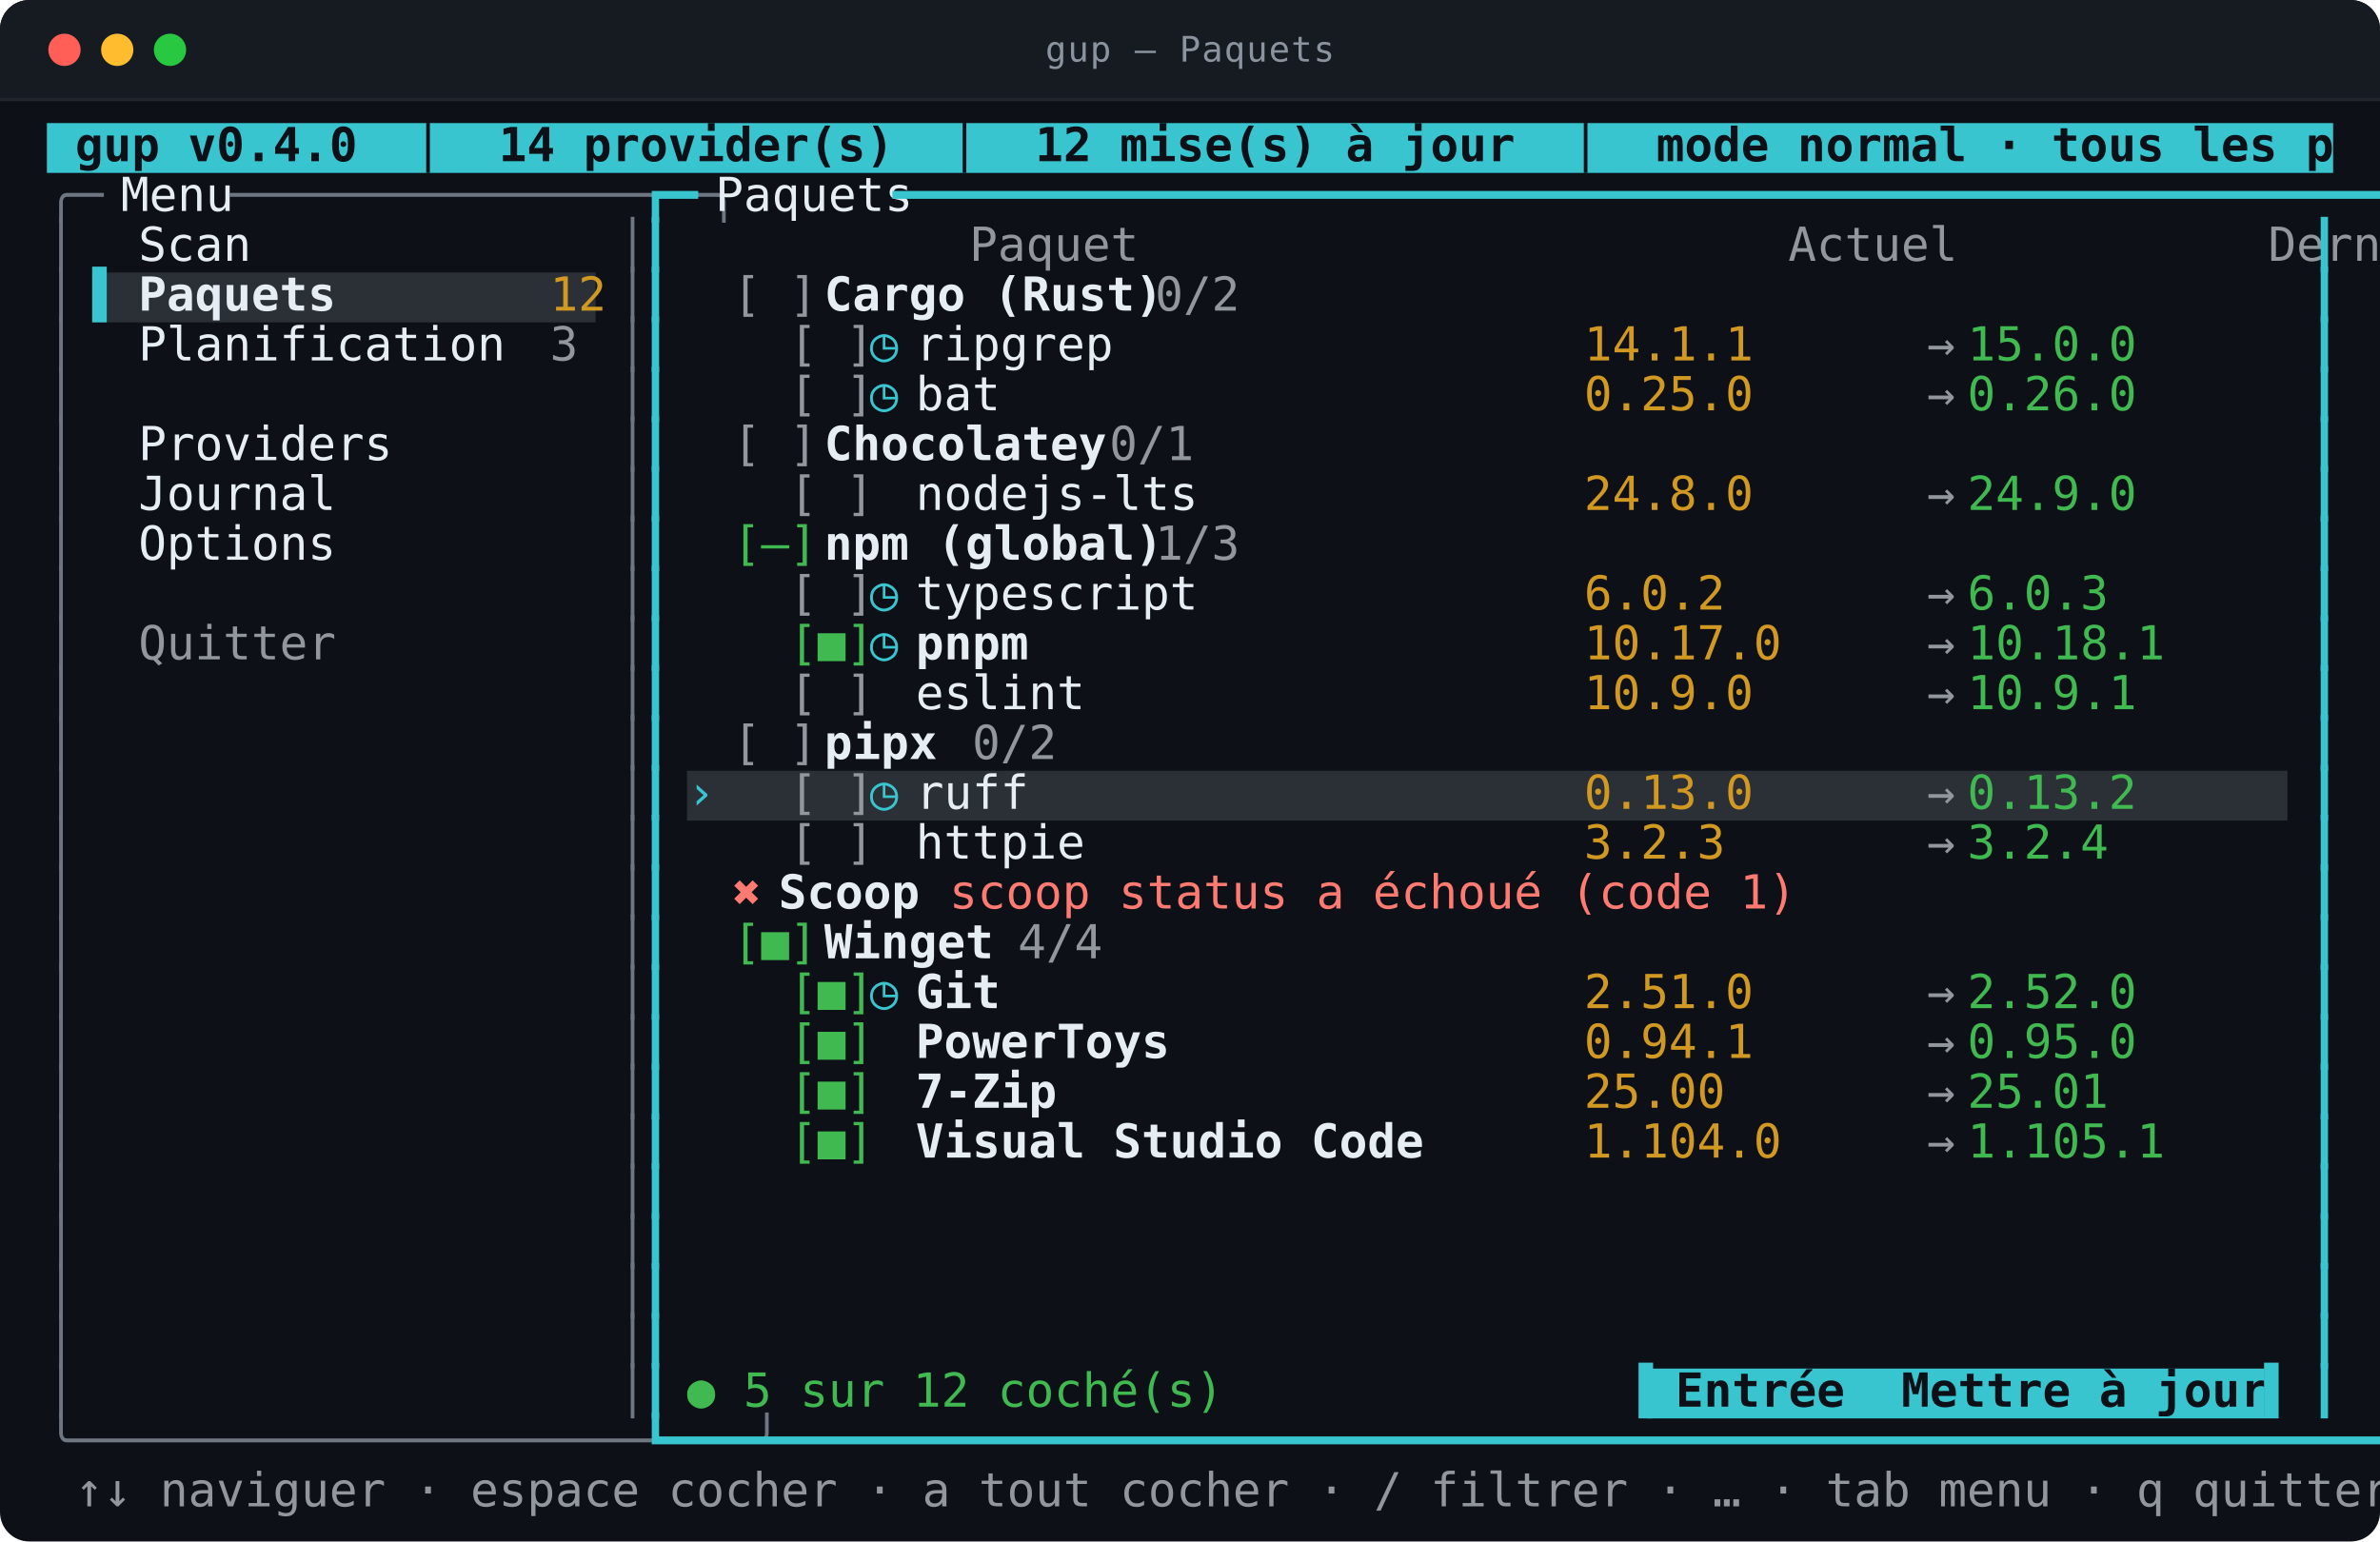
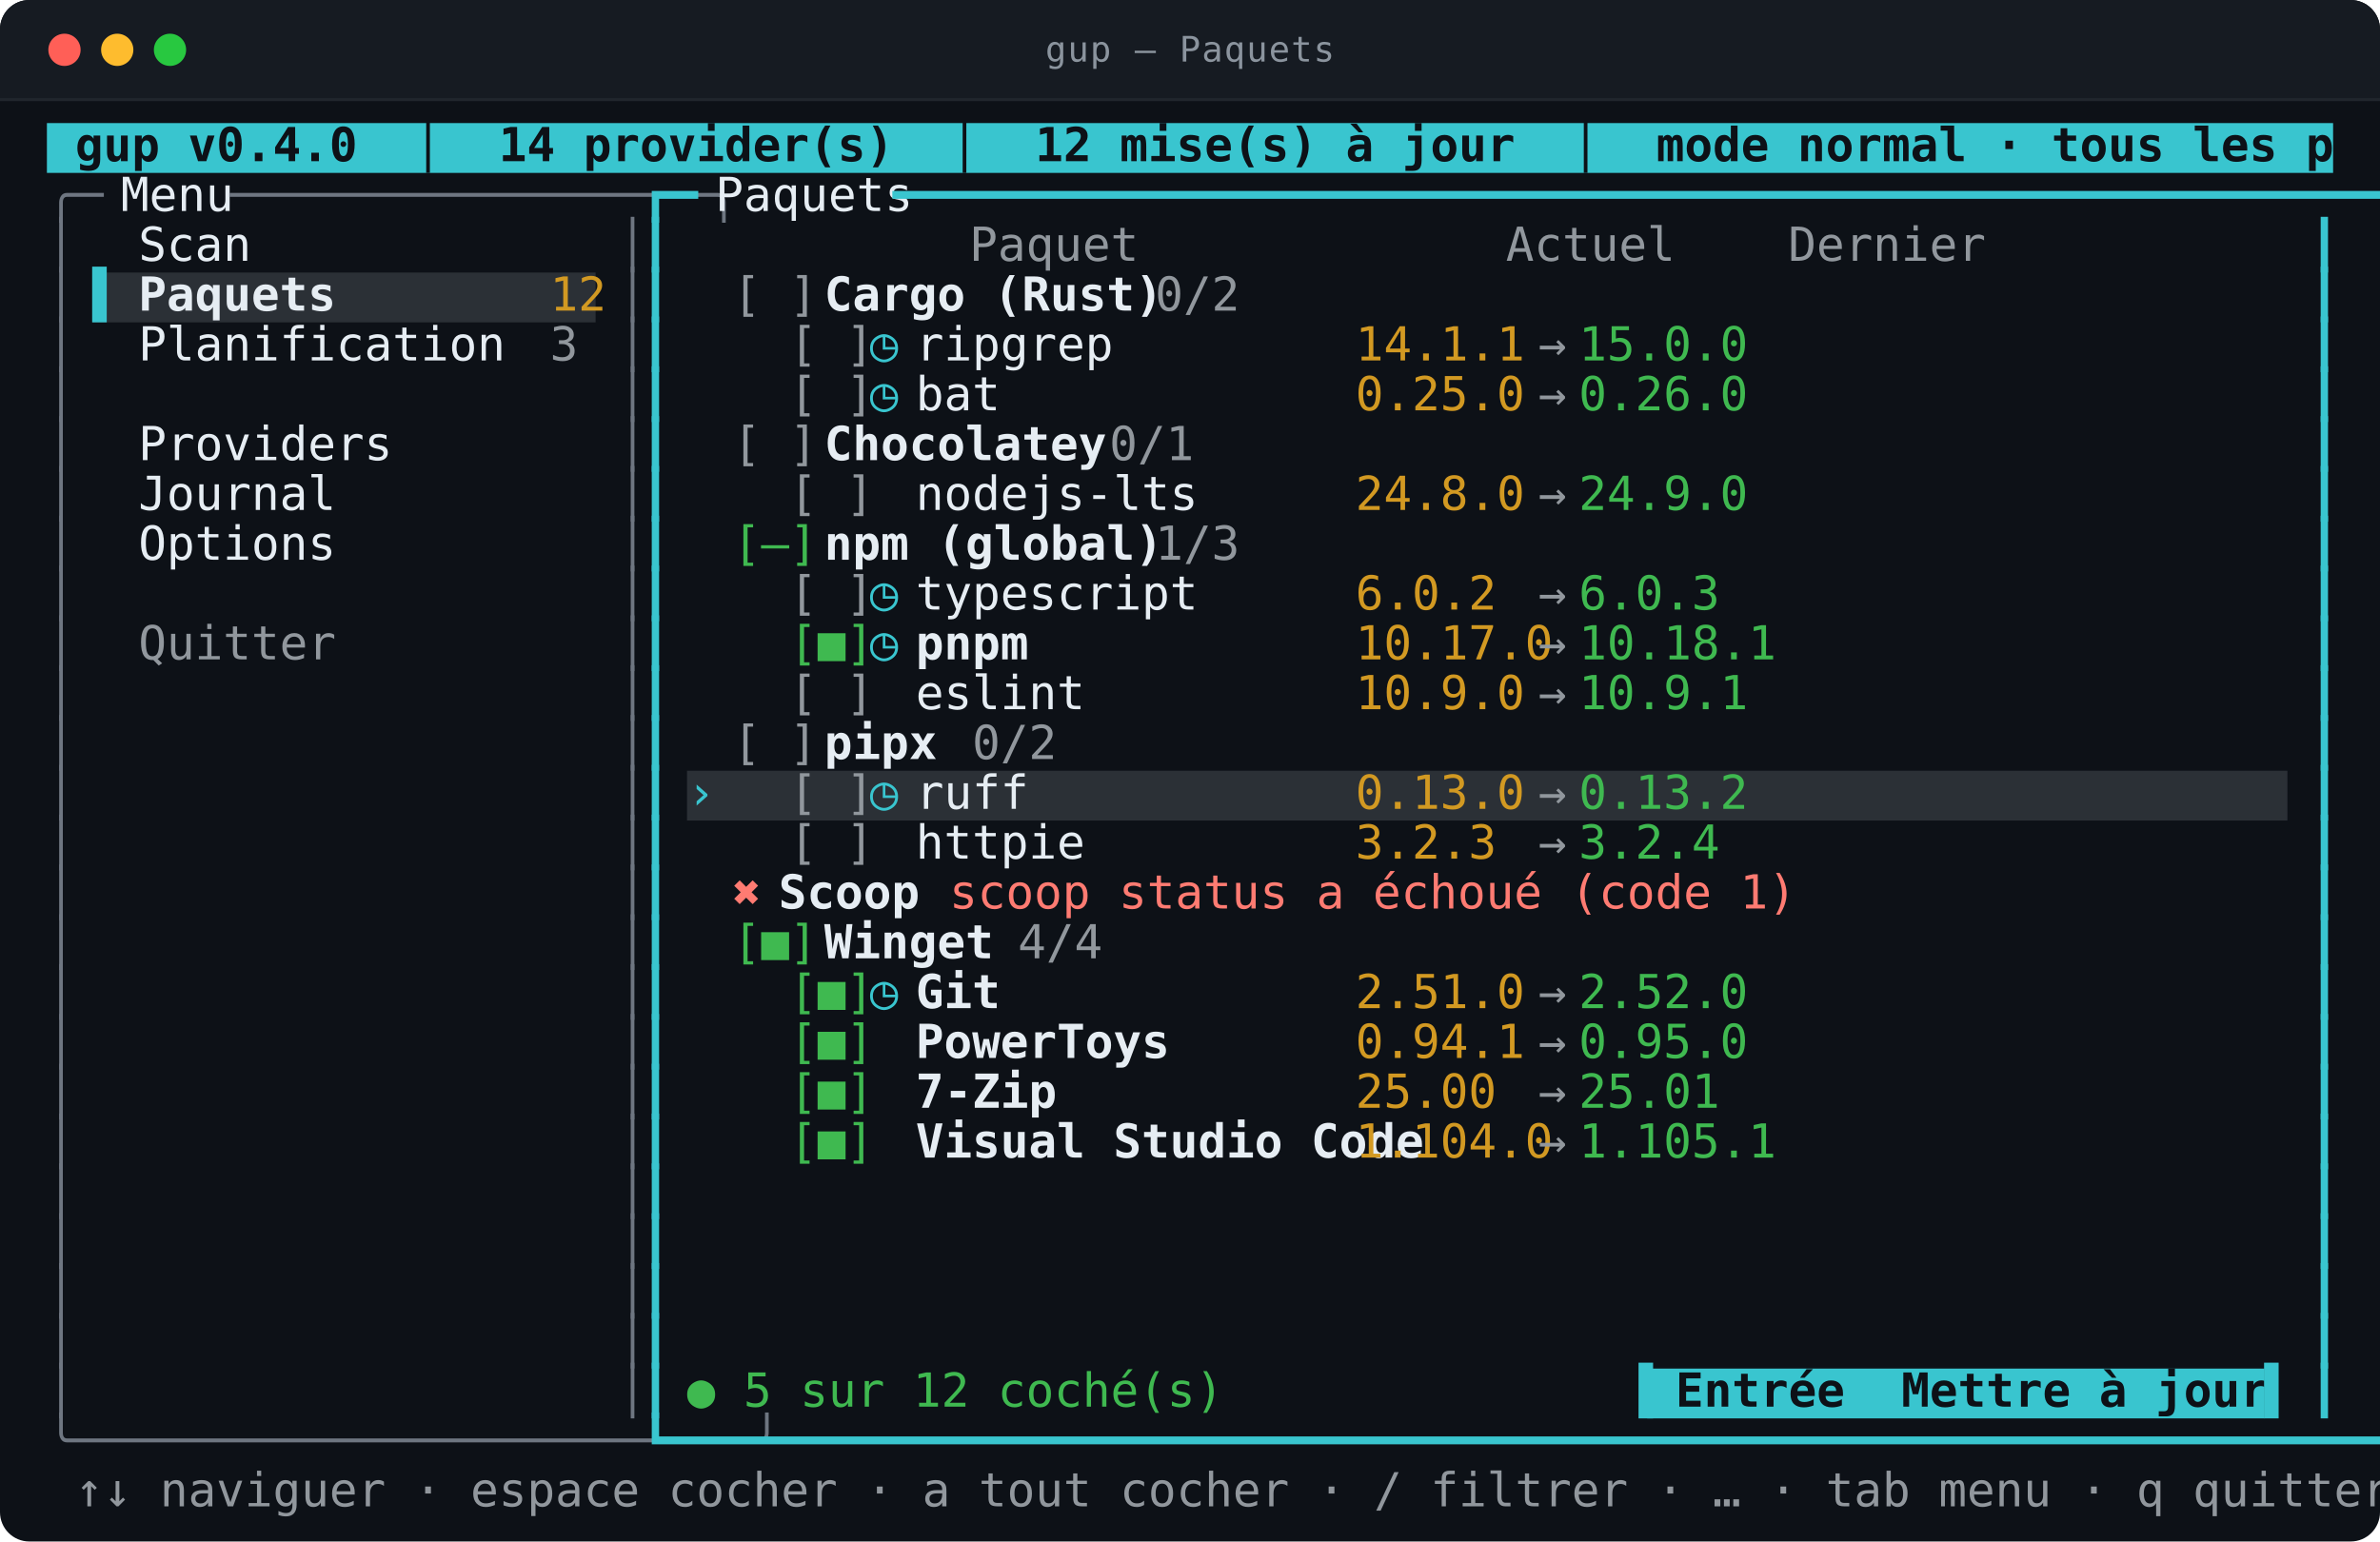
<svg xmlns="http://www.w3.org/2000/svg" viewBox="0 0 812.0 526.0" width="812.0" height="526.0" role="img" aria-labelledby="t d">
  <style>
text{font-family:ui-monospace,SFMono-Regular,"SF Mono",Menlo,Consolas,"DejaVu Sans Mono",monospace;font-size:16px}
.t{font-size:12px;letter-spacing:.4px;fill:#8b949e}
.b{font-weight:700}
.i{font-style:italic}
.u{text-decoration:underline}
.s{text-decoration:line-through}
.us{text-decoration:underline line-through}
.d{opacity:0.62}
.c0{fill:#39c5cf}
.c1{fill:#2b3036}
.c2{fill:#0d1117}
.c3{fill:#6e7681}
.c4{fill:#e6edf3}
.c5{fill:#91979d}
.c6{fill:#d29922}
.c7{fill:#3fb950}
.c8{fill:#ff7b72}
</style>
  <rect y="0.0" width="812.0" height="526.0" rx="10.0" fill="#0d1117" />
  <rect y="0.0" width="812.0" height="34.0" rx="10.0" fill="#161b22" />
  <rect y="24.0" width="812.0" height="10.0" fill="#161b22" />
  <line x1="0.0" y1="34.0" x2="812.0" y2="34.0" stroke="#21262d" />
  <circle cx="22.0" cy="17.0" r="5.5" fill="#ff5f57" />
  <circle cx="40.0" cy="17.0" r="5.5" fill="#febc2e" />
  <circle cx="58.0" cy="17.0" r="5.5" fill="#28c840" />
  <text class="t" x="406.0" y="21.0" text-anchor="middle">gup — Paquets</text>
  <rect class="c0" x="16.0" y="42.0" width="780.0" height="17.0" />
  <rect class="c1" x="31.6" y="93.0" width="171.6" height="17.0" />
  <rect class="c1" x="234.4" y="263.0" width="546.0" height="17.0" />
  <rect class="c0" x="562.0" y="467.0" width="210.6" height="17.0" />
  <text class="c2 b" x="16.0" y="55.0" textLength="694.2" lengthAdjust="spacingAndGlyphs" xml:space="preserve"> gup v0.4.0  │  14 provider(s)  │  12 mise(s) à jour  │  mode normal · tous les providers</text>
  <text class="c3" x="16.0" y="72.0" textLength="15.6" lengthAdjust="spacingAndGlyphs" xml:space="preserve">╭─</text>
  <text class="c4" x="31.6" y="72.0" textLength="46.8" lengthAdjust="spacingAndGlyphs" xml:space="preserve"> Menu </text>
  <text class="c3" x="78.4" y="72.0" textLength="140.4" lengthAdjust="spacingAndGlyphs" xml:space="preserve">─────────────────╮</text>
  <text class="c0" x="218.8" y="72.0" textLength="15.6" lengthAdjust="spacingAndGlyphs" xml:space="preserve">┏━</text>
  <text class="c4" x="234.4" y="72.0" textLength="70.2" lengthAdjust="spacingAndGlyphs" xml:space="preserve"> Paquets </text>
  <text class="c0" x="304.6" y="72.0" textLength="491.4" lengthAdjust="spacingAndGlyphs" xml:space="preserve">━━━━━━━━━━━━━━━━━━━━━━━━━━━━━━━━━━━━━━━━━━━━━━━━━━━━━━━━━━━━━━┓</text>
  <text class="c3" x="16.0" y="89.0" textLength="7.8" lengthAdjust="spacingAndGlyphs" xml:space="preserve">│</text>
  <text class="c4" x="47.2" y="89.0" textLength="140.4" lengthAdjust="spacingAndGlyphs" xml:space="preserve">Scan              </text>
  <text class="c3" x="211.0" y="89.0" textLength="7.8" lengthAdjust="spacingAndGlyphs" xml:space="preserve">│</text>
  <text class="c0" x="218.8" y="89.0" textLength="7.8" lengthAdjust="spacingAndGlyphs" xml:space="preserve">┃</text>
-   <text class="c5" x="234.4" y="89.0" textLength="546.0" lengthAdjust="spacingAndGlyphs" xml:space="preserve">          Paquet                       Actuel           Dernier       </text>
+   <text class="c5" x="234.4" y="89.0" textLength="366.6" lengthAdjust="spacingAndGlyphs" xml:space="preserve">          Paquet             Actuel    Dernier </text>
  <text class="c0" x="788.2" y="89.0" textLength="7.8" lengthAdjust="spacingAndGlyphs" xml:space="preserve">┃</text>
  <text class="c3" x="16.0" y="106.0" textLength="7.8" lengthAdjust="spacingAndGlyphs" xml:space="preserve">│</text>
  <text class="c0" x="31.6" y="106.0" textLength="15.6" lengthAdjust="spacingAndGlyphs" xml:space="preserve">▌ </text>
  <text class="c4 b" x="47.2" y="106.0" textLength="140.4" lengthAdjust="spacingAndGlyphs" xml:space="preserve">Paquets           </text>
  <text class="c6" x="187.6" y="106.0" textLength="15.6" lengthAdjust="spacingAndGlyphs" xml:space="preserve">12</text>
  <text class="c3" x="211.0" y="106.0" textLength="7.8" lengthAdjust="spacingAndGlyphs" xml:space="preserve">│</text>
  <text class="c0" x="218.8" y="106.0" textLength="7.8" lengthAdjust="spacingAndGlyphs" xml:space="preserve">┃</text>
  <text class="c5" x="250.0" y="106.0" textLength="31.2" lengthAdjust="spacingAndGlyphs" xml:space="preserve">[ ] </text>
  <text class="c4 b" x="281.2" y="106.0" textLength="93.6" lengthAdjust="spacingAndGlyphs" xml:space="preserve">Cargo (Rust)</text>
  <text class="c5" x="374.8" y="106.0" textLength="39.0" lengthAdjust="spacingAndGlyphs" xml:space="preserve">  0/2</text>
  <text class="c0" x="788.2" y="106.0" textLength="7.8" lengthAdjust="spacingAndGlyphs" xml:space="preserve">┃</text>
  <text class="c3" x="16.0" y="123.0" textLength="7.8" lengthAdjust="spacingAndGlyphs" xml:space="preserve">│</text>
  <text class="c4" x="47.2" y="123.0" textLength="140.4" lengthAdjust="spacingAndGlyphs" xml:space="preserve">Planification     </text>
  <text class="c5" x="187.6" y="123.0" textLength="7.8" lengthAdjust="spacingAndGlyphs" xml:space="preserve">3</text>
  <text class="c3" x="211.0" y="123.0" textLength="7.8" lengthAdjust="spacingAndGlyphs" xml:space="preserve">│</text>
  <text class="c0" x="218.8" y="123.0" textLength="7.8" lengthAdjust="spacingAndGlyphs" xml:space="preserve">┃</text>
  <text class="c5" x="250.0" y="123.0" textLength="46.8" lengthAdjust="spacingAndGlyphs" xml:space="preserve">  [ ] </text>
  <text class="c0" x="296.8" y="123.0" textLength="15.6" lengthAdjust="spacingAndGlyphs" xml:space="preserve">◷ </text>
-   <text class="c4" x="312.4" y="123.0" textLength="218.4" lengthAdjust="spacingAndGlyphs" xml:space="preserve">ripgrep                     </text>
-   <text class="c6" x="530.8" y="123.0" textLength="117.0" lengthAdjust="spacingAndGlyphs" xml:space="preserve"> 14.1.1        </text>
-   <text class="c5" x="647.8" y="123.0" textLength="23.4" lengthAdjust="spacingAndGlyphs" xml:space="preserve"> → </text>
-   <text class="c7" x="671.2" y="123.0" textLength="109.2" lengthAdjust="spacingAndGlyphs" xml:space="preserve">15.0.0        </text>
+   <text class="c4" x="312.4" y="123.0" textLength="140.4" lengthAdjust="spacingAndGlyphs" xml:space="preserve">ripgrep           </text>
+   <text class="c6" x="452.8" y="123.0" textLength="62.4" lengthAdjust="spacingAndGlyphs" xml:space="preserve"> 14.1.1 </text>
+   <text class="c5" x="515.2" y="123.0" textLength="23.4" lengthAdjust="spacingAndGlyphs" xml:space="preserve"> → </text>
+   <text class="c7" x="538.6" y="123.0" textLength="54.6" lengthAdjust="spacingAndGlyphs" xml:space="preserve">15.0.0 </text>
  <text class="c0" x="788.2" y="123.0" textLength="7.8" lengthAdjust="spacingAndGlyphs" xml:space="preserve">┃</text>
  <text class="c3" x="16.0" y="140.0" textLength="7.8" lengthAdjust="spacingAndGlyphs" xml:space="preserve">│</text>
  <text class="c3" x="211.0" y="140.0" textLength="7.8" lengthAdjust="spacingAndGlyphs" xml:space="preserve">│</text>
  <text class="c0" x="218.8" y="140.0" textLength="7.8" lengthAdjust="spacingAndGlyphs" xml:space="preserve">┃</text>
  <text class="c5" x="250.0" y="140.0" textLength="46.8" lengthAdjust="spacingAndGlyphs" xml:space="preserve">  [ ] </text>
  <text class="c0" x="296.8" y="140.0" textLength="15.6" lengthAdjust="spacingAndGlyphs" xml:space="preserve">◷ </text>
-   <text class="c4" x="312.4" y="140.0" textLength="218.4" lengthAdjust="spacingAndGlyphs" xml:space="preserve">bat                         </text>
-   <text class="c6" x="530.8" y="140.0" textLength="117.0" lengthAdjust="spacingAndGlyphs" xml:space="preserve"> 0.25.0        </text>
-   <text class="c5" x="647.8" y="140.0" textLength="23.4" lengthAdjust="spacingAndGlyphs" xml:space="preserve"> → </text>
-   <text class="c7" x="671.2" y="140.0" textLength="109.2" lengthAdjust="spacingAndGlyphs" xml:space="preserve">0.26.0        </text>
+   <text class="c4" x="312.4" y="140.0" textLength="140.4" lengthAdjust="spacingAndGlyphs" xml:space="preserve">bat               </text>
+   <text class="c6" x="452.8" y="140.0" textLength="62.4" lengthAdjust="spacingAndGlyphs" xml:space="preserve"> 0.25.0 </text>
+   <text class="c5" x="515.2" y="140.0" textLength="23.4" lengthAdjust="spacingAndGlyphs" xml:space="preserve"> → </text>
+   <text class="c7" x="538.6" y="140.0" textLength="54.6" lengthAdjust="spacingAndGlyphs" xml:space="preserve">0.26.0 </text>
  <text class="c0" x="788.2" y="140.0" textLength="7.8" lengthAdjust="spacingAndGlyphs" xml:space="preserve">┃</text>
  <text class="c3" x="16.0" y="157.0" textLength="7.8" lengthAdjust="spacingAndGlyphs" xml:space="preserve">│</text>
  <text class="c4" x="47.2" y="157.0" textLength="140.4" lengthAdjust="spacingAndGlyphs" xml:space="preserve">Providers         </text>
  <text class="c3" x="211.0" y="157.0" textLength="7.8" lengthAdjust="spacingAndGlyphs" xml:space="preserve">│</text>
  <text class="c0" x="218.8" y="157.0" textLength="7.8" lengthAdjust="spacingAndGlyphs" xml:space="preserve">┃</text>
  <text class="c5" x="250.0" y="157.0" textLength="31.2" lengthAdjust="spacingAndGlyphs" xml:space="preserve">[ ] </text>
  <text class="c4 b" x="281.2" y="157.0" textLength="78.0" lengthAdjust="spacingAndGlyphs" xml:space="preserve">Chocolatey</text>
  <text class="c5" x="359.2" y="157.0" textLength="39.0" lengthAdjust="spacingAndGlyphs" xml:space="preserve">  0/1</text>
  <text class="c0" x="788.2" y="157.0" textLength="7.8" lengthAdjust="spacingAndGlyphs" xml:space="preserve">┃</text>
  <text class="c3" x="16.0" y="174.0" textLength="7.8" lengthAdjust="spacingAndGlyphs" xml:space="preserve">│</text>
  <text class="c4" x="47.2" y="174.0" textLength="140.4" lengthAdjust="spacingAndGlyphs" xml:space="preserve">Journal           </text>
  <text class="c3" x="211.0" y="174.0" textLength="7.8" lengthAdjust="spacingAndGlyphs" xml:space="preserve">│</text>
  <text class="c0" x="218.8" y="174.0" textLength="7.8" lengthAdjust="spacingAndGlyphs" xml:space="preserve">┃</text>
  <text class="c5" x="250.0" y="174.0" textLength="46.8" lengthAdjust="spacingAndGlyphs" xml:space="preserve">  [ ] </text>
-   <text class="c4" x="312.4" y="174.0" textLength="218.4" lengthAdjust="spacingAndGlyphs" xml:space="preserve">nodejs-lts                  </text>
-   <text class="c6" x="530.8" y="174.0" textLength="117.0" lengthAdjust="spacingAndGlyphs" xml:space="preserve"> 24.8.0        </text>
-   <text class="c5" x="647.8" y="174.0" textLength="23.4" lengthAdjust="spacingAndGlyphs" xml:space="preserve"> → </text>
-   <text class="c7" x="671.2" y="174.0" textLength="109.2" lengthAdjust="spacingAndGlyphs" xml:space="preserve">24.9.0        </text>
+   <text class="c4" x="312.4" y="174.0" textLength="140.4" lengthAdjust="spacingAndGlyphs" xml:space="preserve">nodejs-lts        </text>
+   <text class="c6" x="452.8" y="174.0" textLength="62.4" lengthAdjust="spacingAndGlyphs" xml:space="preserve"> 24.8.0 </text>
+   <text class="c5" x="515.2" y="174.0" textLength="23.4" lengthAdjust="spacingAndGlyphs" xml:space="preserve"> → </text>
+   <text class="c7" x="538.6" y="174.0" textLength="54.6" lengthAdjust="spacingAndGlyphs" xml:space="preserve">24.9.0 </text>
  <text class="c0" x="788.2" y="174.0" textLength="7.8" lengthAdjust="spacingAndGlyphs" xml:space="preserve">┃</text>
  <text class="c3" x="16.0" y="191.0" textLength="7.8" lengthAdjust="spacingAndGlyphs" xml:space="preserve">│</text>
  <text class="c4" x="47.2" y="191.0" textLength="140.4" lengthAdjust="spacingAndGlyphs" xml:space="preserve">Options           </text>
  <text class="c3" x="211.0" y="191.0" textLength="7.8" lengthAdjust="spacingAndGlyphs" xml:space="preserve">│</text>
  <text class="c0" x="218.8" y="191.0" textLength="7.8" lengthAdjust="spacingAndGlyphs" xml:space="preserve">┃</text>
  <text class="c7" x="250.0" y="191.0" textLength="31.2" lengthAdjust="spacingAndGlyphs" xml:space="preserve">[–] </text>
  <text class="c4 b" x="281.2" y="191.0" textLength="93.6" lengthAdjust="spacingAndGlyphs" xml:space="preserve">npm (global)</text>
  <text class="c5" x="374.8" y="191.0" textLength="39.0" lengthAdjust="spacingAndGlyphs" xml:space="preserve">  1/3</text>
  <text class="c0" x="788.2" y="191.0" textLength="7.8" lengthAdjust="spacingAndGlyphs" xml:space="preserve">┃</text>
  <text class="c3" x="16.0" y="208.0" textLength="7.8" lengthAdjust="spacingAndGlyphs" xml:space="preserve">│</text>
  <text class="c3" x="211.0" y="208.0" textLength="7.8" lengthAdjust="spacingAndGlyphs" xml:space="preserve">│</text>
  <text class="c0" x="218.8" y="208.0" textLength="7.8" lengthAdjust="spacingAndGlyphs" xml:space="preserve">┃</text>
  <text class="c5" x="250.0" y="208.0" textLength="46.8" lengthAdjust="spacingAndGlyphs" xml:space="preserve">  [ ] </text>
  <text class="c0" x="296.8" y="208.0" textLength="15.6" lengthAdjust="spacingAndGlyphs" xml:space="preserve">◷ </text>
-   <text class="c4" x="312.4" y="208.0" textLength="218.4" lengthAdjust="spacingAndGlyphs" xml:space="preserve">typescript                  </text>
-   <text class="c6" x="530.8" y="208.0" textLength="117.0" lengthAdjust="spacingAndGlyphs" xml:space="preserve"> 6.0.2         </text>
-   <text class="c5" x="647.8" y="208.0" textLength="23.4" lengthAdjust="spacingAndGlyphs" xml:space="preserve"> → </text>
-   <text class="c7" x="671.2" y="208.0" textLength="109.2" lengthAdjust="spacingAndGlyphs" xml:space="preserve">6.0.3         </text>
+   <text class="c4" x="312.4" y="208.0" textLength="140.4" lengthAdjust="spacingAndGlyphs" xml:space="preserve">typescript        </text>
+   <text class="c6" x="452.8" y="208.0" textLength="62.4" lengthAdjust="spacingAndGlyphs" xml:space="preserve"> 6.0.2  </text>
+   <text class="c5" x="515.2" y="208.0" textLength="23.4" lengthAdjust="spacingAndGlyphs" xml:space="preserve"> → </text>
+   <text class="c7" x="538.6" y="208.0" textLength="54.6" lengthAdjust="spacingAndGlyphs" xml:space="preserve">6.0.3  </text>
  <text class="c0" x="788.2" y="208.0" textLength="7.8" lengthAdjust="spacingAndGlyphs" xml:space="preserve">┃</text>
  <text class="c3" x="16.0" y="225.0" textLength="7.8" lengthAdjust="spacingAndGlyphs" xml:space="preserve">│</text>
  <text class="c5" x="47.2" y="225.0" textLength="140.4" lengthAdjust="spacingAndGlyphs" xml:space="preserve">Quitter           </text>
  <text class="c3" x="211.0" y="225.0" textLength="7.8" lengthAdjust="spacingAndGlyphs" xml:space="preserve">│</text>
  <text class="c0" x="218.8" y="225.0" textLength="7.8" lengthAdjust="spacingAndGlyphs" xml:space="preserve">┃</text>
  <text class="c7" x="250.0" y="225.0" textLength="46.8" lengthAdjust="spacingAndGlyphs" xml:space="preserve">  [■] </text>
  <text class="c0" x="296.8" y="225.0" textLength="15.6" lengthAdjust="spacingAndGlyphs" xml:space="preserve">◷ </text>
-   <text class="c4 b" x="312.4" y="225.0" textLength="218.4" lengthAdjust="spacingAndGlyphs" xml:space="preserve">pnpm                        </text>
-   <text class="c6" x="530.8" y="225.0" textLength="117.0" lengthAdjust="spacingAndGlyphs" xml:space="preserve"> 10.17.0       </text>
-   <text class="c5" x="647.8" y="225.0" textLength="23.4" lengthAdjust="spacingAndGlyphs" xml:space="preserve"> → </text>
-   <text class="c7" x="671.2" y="225.0" textLength="109.2" lengthAdjust="spacingAndGlyphs" xml:space="preserve">10.18.1       </text>
+   <text class="c4 b" x="312.4" y="225.0" textLength="140.4" lengthAdjust="spacingAndGlyphs" xml:space="preserve">pnpm              </text>
+   <text class="c6" x="452.8" y="225.0" textLength="62.4" lengthAdjust="spacingAndGlyphs" xml:space="preserve"> 10.17.0</text>
+   <text class="c5" x="515.2" y="225.0" textLength="23.4" lengthAdjust="spacingAndGlyphs" xml:space="preserve"> → </text>
+   <text class="c7" x="538.6" y="225.0" textLength="54.6" lengthAdjust="spacingAndGlyphs" xml:space="preserve">10.18.1</text>
  <text class="c0" x="788.2" y="225.0" textLength="7.8" lengthAdjust="spacingAndGlyphs" xml:space="preserve">┃</text>
  <text class="c3" x="16.0" y="242.0" textLength="7.8" lengthAdjust="spacingAndGlyphs" xml:space="preserve">│</text>
  <text class="c3" x="211.0" y="242.0" textLength="7.8" lengthAdjust="spacingAndGlyphs" xml:space="preserve">│</text>
  <text class="c0" x="218.8" y="242.0" textLength="7.8" lengthAdjust="spacingAndGlyphs" xml:space="preserve">┃</text>
  <text class="c5" x="250.0" y="242.0" textLength="46.8" lengthAdjust="spacingAndGlyphs" xml:space="preserve">  [ ] </text>
-   <text class="c4" x="312.4" y="242.0" textLength="218.4" lengthAdjust="spacingAndGlyphs" xml:space="preserve">eslint                      </text>
-   <text class="c6" x="530.8" y="242.0" textLength="117.0" lengthAdjust="spacingAndGlyphs" xml:space="preserve"> 10.9.0        </text>
-   <text class="c5" x="647.8" y="242.0" textLength="23.4" lengthAdjust="spacingAndGlyphs" xml:space="preserve"> → </text>
-   <text class="c7" x="671.2" y="242.0" textLength="109.2" lengthAdjust="spacingAndGlyphs" xml:space="preserve">10.9.1        </text>
+   <text class="c4" x="312.4" y="242.0" textLength="140.4" lengthAdjust="spacingAndGlyphs" xml:space="preserve">eslint            </text>
+   <text class="c6" x="452.8" y="242.0" textLength="62.4" lengthAdjust="spacingAndGlyphs" xml:space="preserve"> 10.9.0 </text>
+   <text class="c5" x="515.2" y="242.0" textLength="23.4" lengthAdjust="spacingAndGlyphs" xml:space="preserve"> → </text>
+   <text class="c7" x="538.6" y="242.0" textLength="54.6" lengthAdjust="spacingAndGlyphs" xml:space="preserve">10.9.1 </text>
  <text class="c0" x="788.2" y="242.0" textLength="7.8" lengthAdjust="spacingAndGlyphs" xml:space="preserve">┃</text>
  <text class="c3" x="16.0" y="259.0" textLength="7.8" lengthAdjust="spacingAndGlyphs" xml:space="preserve">│</text>
  <text class="c3" x="211.0" y="259.0" textLength="7.8" lengthAdjust="spacingAndGlyphs" xml:space="preserve">│</text>
  <text class="c0" x="218.8" y="259.0" textLength="7.8" lengthAdjust="spacingAndGlyphs" xml:space="preserve">┃</text>
  <text class="c5" x="250.0" y="259.0" textLength="31.2" lengthAdjust="spacingAndGlyphs" xml:space="preserve">[ ] </text>
  <text class="c4 b" x="281.2" y="259.0" textLength="31.2" lengthAdjust="spacingAndGlyphs" xml:space="preserve">pipx</text>
  <text class="c5" x="312.4" y="259.0" textLength="39.0" lengthAdjust="spacingAndGlyphs" xml:space="preserve">  0/2</text>
  <text class="c0" x="788.2" y="259.0" textLength="7.8" lengthAdjust="spacingAndGlyphs" xml:space="preserve">┃</text>
  <text class="c3" x="16.0" y="276.0" textLength="7.8" lengthAdjust="spacingAndGlyphs" xml:space="preserve">│</text>
  <text class="c3" x="211.0" y="276.0" textLength="7.8" lengthAdjust="spacingAndGlyphs" xml:space="preserve">│</text>
  <text class="c0" x="218.8" y="276.0" textLength="7.8" lengthAdjust="spacingAndGlyphs" xml:space="preserve">┃</text>
  <text class="c0" x="234.4" y="276.0" textLength="15.6" lengthAdjust="spacingAndGlyphs" xml:space="preserve">› </text>
  <text class="c5" x="250.0" y="276.0" textLength="46.8" lengthAdjust="spacingAndGlyphs" xml:space="preserve">  [ ] </text>
  <text class="c0" x="296.8" y="276.0" textLength="15.6" lengthAdjust="spacingAndGlyphs" xml:space="preserve">◷ </text>
-   <text class="c4" x="312.4" y="276.0" textLength="218.4" lengthAdjust="spacingAndGlyphs" xml:space="preserve">ruff                        </text>
-   <text class="c6" x="530.8" y="276.0" textLength="117.0" lengthAdjust="spacingAndGlyphs" xml:space="preserve"> 0.13.0        </text>
-   <text class="c5" x="647.8" y="276.0" textLength="23.4" lengthAdjust="spacingAndGlyphs" xml:space="preserve"> → </text>
-   <text class="c7" x="671.2" y="276.0" textLength="109.2" lengthAdjust="spacingAndGlyphs" xml:space="preserve">0.13.2        </text>
+   <text class="c4" x="312.4" y="276.0" textLength="140.4" lengthAdjust="spacingAndGlyphs" xml:space="preserve">ruff              </text>
+   <text class="c6" x="452.8" y="276.0" textLength="62.4" lengthAdjust="spacingAndGlyphs" xml:space="preserve"> 0.13.0 </text>
+   <text class="c5" x="515.2" y="276.0" textLength="23.4" lengthAdjust="spacingAndGlyphs" xml:space="preserve"> → </text>
+   <text class="c7" x="538.6" y="276.0" textLength="54.6" lengthAdjust="spacingAndGlyphs" xml:space="preserve">0.13.2 </text>
  <text class="c0" x="788.2" y="276.0" textLength="7.8" lengthAdjust="spacingAndGlyphs" xml:space="preserve">┃</text>
  <text class="c3" x="16.0" y="293.0" textLength="7.8" lengthAdjust="spacingAndGlyphs" xml:space="preserve">│</text>
  <text class="c3" x="211.0" y="293.0" textLength="7.8" lengthAdjust="spacingAndGlyphs" xml:space="preserve">│</text>
  <text class="c0" x="218.8" y="293.0" textLength="7.8" lengthAdjust="spacingAndGlyphs" xml:space="preserve">┃</text>
  <text class="c5" x="250.0" y="293.0" textLength="46.8" lengthAdjust="spacingAndGlyphs" xml:space="preserve">  [ ] </text>
-   <text class="c4" x="312.4" y="293.0" textLength="218.4" lengthAdjust="spacingAndGlyphs" xml:space="preserve">httpie                      </text>
-   <text class="c6" x="530.8" y="293.0" textLength="117.0" lengthAdjust="spacingAndGlyphs" xml:space="preserve"> 3.2.3         </text>
-   <text class="c5" x="647.8" y="293.0" textLength="23.4" lengthAdjust="spacingAndGlyphs" xml:space="preserve"> → </text>
-   <text class="c7" x="671.2" y="293.0" textLength="109.2" lengthAdjust="spacingAndGlyphs" xml:space="preserve">3.2.4         </text>
+   <text class="c4" x="312.4" y="293.0" textLength="140.4" lengthAdjust="spacingAndGlyphs" xml:space="preserve">httpie            </text>
+   <text class="c6" x="452.8" y="293.0" textLength="62.4" lengthAdjust="spacingAndGlyphs" xml:space="preserve"> 3.2.3  </text>
+   <text class="c5" x="515.2" y="293.0" textLength="23.4" lengthAdjust="spacingAndGlyphs" xml:space="preserve"> → </text>
+   <text class="c7" x="538.6" y="293.0" textLength="54.6" lengthAdjust="spacingAndGlyphs" xml:space="preserve">3.2.4  </text>
  <text class="c0" x="788.2" y="293.0" textLength="7.8" lengthAdjust="spacingAndGlyphs" xml:space="preserve">┃</text>
  <text class="c3" x="16.0" y="310.0" textLength="7.8" lengthAdjust="spacingAndGlyphs" xml:space="preserve">│</text>
  <text class="c3" x="211.0" y="310.0" textLength="7.8" lengthAdjust="spacingAndGlyphs" xml:space="preserve">│</text>
  <text class="c0" x="218.8" y="310.0" textLength="7.8" lengthAdjust="spacingAndGlyphs" xml:space="preserve">┃</text>
  <text class="c8" x="250.0" y="310.0" textLength="15.6" lengthAdjust="spacingAndGlyphs" xml:space="preserve">✖ </text>
  <text class="c4 b" x="265.6" y="310.0" textLength="39.0" lengthAdjust="spacingAndGlyphs" xml:space="preserve">Scoop</text>
  <text class="c8" x="304.6" y="310.0" textLength="249.6" lengthAdjust="spacingAndGlyphs" xml:space="preserve">  scoop status a échoué (code 1)</text>
  <text class="c0" x="788.2" y="310.0" textLength="7.8" lengthAdjust="spacingAndGlyphs" xml:space="preserve">┃</text>
  <text class="c3" x="16.0" y="327.0" textLength="7.8" lengthAdjust="spacingAndGlyphs" xml:space="preserve">│</text>
  <text class="c3" x="211.0" y="327.0" textLength="7.8" lengthAdjust="spacingAndGlyphs" xml:space="preserve">│</text>
  <text class="c0" x="218.8" y="327.0" textLength="7.8" lengthAdjust="spacingAndGlyphs" xml:space="preserve">┃</text>
  <text class="c7" x="250.0" y="327.0" textLength="31.2" lengthAdjust="spacingAndGlyphs" xml:space="preserve">[■] </text>
  <text class="c4 b" x="281.2" y="327.0" textLength="46.8" lengthAdjust="spacingAndGlyphs" xml:space="preserve">Winget</text>
  <text class="c5" x="328.0" y="327.0" textLength="39.0" lengthAdjust="spacingAndGlyphs" xml:space="preserve">  4/4</text>
  <text class="c0" x="788.2" y="327.0" textLength="7.8" lengthAdjust="spacingAndGlyphs" xml:space="preserve">┃</text>
  <text class="c3" x="16.0" y="344.0" textLength="7.8" lengthAdjust="spacingAndGlyphs" xml:space="preserve">│</text>
  <text class="c3" x="211.0" y="344.0" textLength="7.8" lengthAdjust="spacingAndGlyphs" xml:space="preserve">│</text>
  <text class="c0" x="218.8" y="344.0" textLength="7.8" lengthAdjust="spacingAndGlyphs" xml:space="preserve">┃</text>
  <text class="c7" x="250.0" y="344.0" textLength="46.8" lengthAdjust="spacingAndGlyphs" xml:space="preserve">  [■] </text>
  <text class="c0" x="296.8" y="344.0" textLength="15.6" lengthAdjust="spacingAndGlyphs" xml:space="preserve">◷ </text>
-   <text class="c4 b" x="312.4" y="344.0" textLength="218.4" lengthAdjust="spacingAndGlyphs" xml:space="preserve">Git                         </text>
-   <text class="c6" x="530.8" y="344.0" textLength="117.0" lengthAdjust="spacingAndGlyphs" xml:space="preserve"> 2.51.0        </text>
-   <text class="c5" x="647.8" y="344.0" textLength="23.4" lengthAdjust="spacingAndGlyphs" xml:space="preserve"> → </text>
-   <text class="c7" x="671.2" y="344.0" textLength="109.2" lengthAdjust="spacingAndGlyphs" xml:space="preserve">2.52.0        </text>
+   <text class="c4 b" x="312.4" y="344.0" textLength="140.4" lengthAdjust="spacingAndGlyphs" xml:space="preserve">Git               </text>
+   <text class="c6" x="452.8" y="344.0" textLength="62.4" lengthAdjust="spacingAndGlyphs" xml:space="preserve"> 2.51.0 </text>
+   <text class="c5" x="515.2" y="344.0" textLength="23.4" lengthAdjust="spacingAndGlyphs" xml:space="preserve"> → </text>
+   <text class="c7" x="538.6" y="344.0" textLength="54.6" lengthAdjust="spacingAndGlyphs" xml:space="preserve">2.52.0 </text>
  <text class="c0" x="788.2" y="344.0" textLength="7.8" lengthAdjust="spacingAndGlyphs" xml:space="preserve">┃</text>
  <text class="c3" x="16.0" y="361.0" textLength="7.8" lengthAdjust="spacingAndGlyphs" xml:space="preserve">│</text>
  <text class="c3" x="211.0" y="361.0" textLength="7.8" lengthAdjust="spacingAndGlyphs" xml:space="preserve">│</text>
  <text class="c0" x="218.8" y="361.0" textLength="7.8" lengthAdjust="spacingAndGlyphs" xml:space="preserve">┃</text>
  <text class="c7" x="250.0" y="361.0" textLength="46.8" lengthAdjust="spacingAndGlyphs" xml:space="preserve">  [■] </text>
-   <text class="c4 b" x="312.4" y="361.0" textLength="218.4" lengthAdjust="spacingAndGlyphs" xml:space="preserve">PowerToys                   </text>
-   <text class="c6" x="530.8" y="361.0" textLength="117.0" lengthAdjust="spacingAndGlyphs" xml:space="preserve"> 0.94.1        </text>
-   <text class="c5" x="647.8" y="361.0" textLength="23.4" lengthAdjust="spacingAndGlyphs" xml:space="preserve"> → </text>
-   <text class="c7" x="671.2" y="361.0" textLength="109.2" lengthAdjust="spacingAndGlyphs" xml:space="preserve">0.95.0        </text>
+   <text class="c4 b" x="312.4" y="361.0" textLength="140.4" lengthAdjust="spacingAndGlyphs" xml:space="preserve">PowerToys         </text>
+   <text class="c6" x="452.8" y="361.0" textLength="62.4" lengthAdjust="spacingAndGlyphs" xml:space="preserve"> 0.94.1 </text>
+   <text class="c5" x="515.2" y="361.0" textLength="23.4" lengthAdjust="spacingAndGlyphs" xml:space="preserve"> → </text>
+   <text class="c7" x="538.6" y="361.0" textLength="54.6" lengthAdjust="spacingAndGlyphs" xml:space="preserve">0.95.0 </text>
  <text class="c0" x="788.2" y="361.0" textLength="7.8" lengthAdjust="spacingAndGlyphs" xml:space="preserve">┃</text>
  <text class="c3" x="16.0" y="378.0" textLength="7.8" lengthAdjust="spacingAndGlyphs" xml:space="preserve">│</text>
  <text class="c3" x="211.0" y="378.0" textLength="7.8" lengthAdjust="spacingAndGlyphs" xml:space="preserve">│</text>
  <text class="c0" x="218.8" y="378.0" textLength="7.8" lengthAdjust="spacingAndGlyphs" xml:space="preserve">┃</text>
  <text class="c7" x="250.0" y="378.0" textLength="46.8" lengthAdjust="spacingAndGlyphs" xml:space="preserve">  [■] </text>
-   <text class="c4 b" x="312.4" y="378.0" textLength="218.4" lengthAdjust="spacingAndGlyphs" xml:space="preserve">7-Zip                       </text>
-   <text class="c6" x="530.8" y="378.0" textLength="117.0" lengthAdjust="spacingAndGlyphs" xml:space="preserve"> 25.00         </text>
-   <text class="c5" x="647.8" y="378.0" textLength="23.4" lengthAdjust="spacingAndGlyphs" xml:space="preserve"> → </text>
-   <text class="c7" x="671.2" y="378.0" textLength="109.2" lengthAdjust="spacingAndGlyphs" xml:space="preserve">25.01         </text>
+   <text class="c4 b" x="312.4" y="378.0" textLength="140.4" lengthAdjust="spacingAndGlyphs" xml:space="preserve">7-Zip             </text>
+   <text class="c6" x="452.8" y="378.0" textLength="62.4" lengthAdjust="spacingAndGlyphs" xml:space="preserve"> 25.00  </text>
+   <text class="c5" x="515.2" y="378.0" textLength="23.4" lengthAdjust="spacingAndGlyphs" xml:space="preserve"> → </text>
+   <text class="c7" x="538.6" y="378.0" textLength="54.6" lengthAdjust="spacingAndGlyphs" xml:space="preserve">25.01  </text>
  <text class="c0" x="788.2" y="378.0" textLength="7.8" lengthAdjust="spacingAndGlyphs" xml:space="preserve">┃</text>
  <text class="c3" x="16.0" y="395.0" textLength="7.8" lengthAdjust="spacingAndGlyphs" xml:space="preserve">│</text>
  <text class="c3" x="211.0" y="395.0" textLength="7.8" lengthAdjust="spacingAndGlyphs" xml:space="preserve">│</text>
  <text class="c0" x="218.8" y="395.0" textLength="7.8" lengthAdjust="spacingAndGlyphs" xml:space="preserve">┃</text>
  <text class="c7" x="250.0" y="395.0" textLength="46.8" lengthAdjust="spacingAndGlyphs" xml:space="preserve">  [■] </text>
-   <text class="c4 b" x="312.4" y="395.0" textLength="218.4" lengthAdjust="spacingAndGlyphs" xml:space="preserve">Visual Studio Code          </text>
-   <text class="c6" x="530.8" y="395.0" textLength="117.0" lengthAdjust="spacingAndGlyphs" xml:space="preserve"> 1.104.0       </text>
-   <text class="c5" x="647.8" y="395.0" textLength="23.4" lengthAdjust="spacingAndGlyphs" xml:space="preserve"> → </text>
-   <text class="c7" x="671.2" y="395.0" textLength="109.2" lengthAdjust="spacingAndGlyphs" xml:space="preserve">1.105.1       </text>
+   <text class="c4 b" x="312.4" y="395.0" textLength="140.4" lengthAdjust="spacingAndGlyphs" xml:space="preserve">Visual Studio Code</text>
+   <text class="c6" x="452.8" y="395.0" textLength="62.4" lengthAdjust="spacingAndGlyphs" xml:space="preserve"> 1.104.0</text>
+   <text class="c5" x="515.2" y="395.0" textLength="23.4" lengthAdjust="spacingAndGlyphs" xml:space="preserve"> → </text>
+   <text class="c7" x="538.6" y="395.0" textLength="54.6" lengthAdjust="spacingAndGlyphs" xml:space="preserve">1.105.1</text>
  <text class="c0" x="788.2" y="395.0" textLength="7.8" lengthAdjust="spacingAndGlyphs" xml:space="preserve">┃</text>
  <text class="c3" x="16.0" y="412.0" textLength="7.8" lengthAdjust="spacingAndGlyphs" xml:space="preserve">│</text>
  <text class="c3" x="211.0" y="412.0" textLength="7.8" lengthAdjust="spacingAndGlyphs" xml:space="preserve">│</text>
  <text class="c0" x="218.8" y="412.0" textLength="7.8" lengthAdjust="spacingAndGlyphs" xml:space="preserve">┃</text>
  <text class="c0" x="788.2" y="412.0" textLength="7.8" lengthAdjust="spacingAndGlyphs" xml:space="preserve">┃</text>
  <text class="c3" x="16.0" y="429.0" textLength="7.8" lengthAdjust="spacingAndGlyphs" xml:space="preserve">│</text>
  <text class="c3" x="211.0" y="429.0" textLength="7.8" lengthAdjust="spacingAndGlyphs" xml:space="preserve">│</text>
  <text class="c0" x="218.8" y="429.0" textLength="7.8" lengthAdjust="spacingAndGlyphs" xml:space="preserve">┃</text>
  <text class="c0" x="788.2" y="429.0" textLength="7.8" lengthAdjust="spacingAndGlyphs" xml:space="preserve">┃</text>
  <text class="c3" x="16.0" y="446.0" textLength="7.8" lengthAdjust="spacingAndGlyphs" xml:space="preserve">│</text>
  <text class="c3" x="211.0" y="446.0" textLength="7.8" lengthAdjust="spacingAndGlyphs" xml:space="preserve">│</text>
  <text class="c0" x="218.8" y="446.0" textLength="7.8" lengthAdjust="spacingAndGlyphs" xml:space="preserve">┃</text>
  <text class="c0" x="788.2" y="446.0" textLength="7.8" lengthAdjust="spacingAndGlyphs" xml:space="preserve">┃</text>
  <text class="c3" x="16.0" y="463.0" textLength="7.8" lengthAdjust="spacingAndGlyphs" xml:space="preserve">│</text>
  <text class="c3" x="211.0" y="463.0" textLength="7.8" lengthAdjust="spacingAndGlyphs" xml:space="preserve">│</text>
  <text class="c0" x="218.8" y="463.0" textLength="7.8" lengthAdjust="spacingAndGlyphs" xml:space="preserve">┃</text>
  <text class="c0" x="788.2" y="463.0" textLength="7.8" lengthAdjust="spacingAndGlyphs" xml:space="preserve">┃</text>
  <text class="c3" x="16.0" y="480.0" textLength="7.8" lengthAdjust="spacingAndGlyphs" xml:space="preserve">│</text>
  <text class="c3" x="211.0" y="480.0" textLength="7.8" lengthAdjust="spacingAndGlyphs" xml:space="preserve">│</text>
  <text class="c0" x="218.8" y="480.0" textLength="7.8" lengthAdjust="spacingAndGlyphs" xml:space="preserve">┃</text>
  <text class="c7" x="234.4" y="480.0" textLength="312.0" lengthAdjust="spacingAndGlyphs" xml:space="preserve">● 5 sur 12 coché(s)                     </text>
  <text class="c0" x="554.2" y="480.0" textLength="7.8" lengthAdjust="spacingAndGlyphs" xml:space="preserve">▐</text>
  <text class="c2 b" x="562.0" y="480.0" textLength="210.6" lengthAdjust="spacingAndGlyphs" xml:space="preserve"> Entrée  Mettre à jour (5) </text>
  <text class="c0" x="772.6" y="480.0" textLength="7.8" lengthAdjust="spacingAndGlyphs" xml:space="preserve">▌</text>
  <text class="c0" x="788.2" y="480.0" textLength="7.8" lengthAdjust="spacingAndGlyphs" xml:space="preserve">┃</text>
  <text class="c3" x="16.0" y="497.0" textLength="202.8" lengthAdjust="spacingAndGlyphs" xml:space="preserve">╰────────────────────────╯</text>
  <text class="c0" x="218.8" y="497.0" textLength="577.2" lengthAdjust="spacingAndGlyphs" xml:space="preserve">┗━━━━━━━━━━━━━━━━━━━━━━━━━━━━━━━━━━━━━━━━━━━━━━━━━━━━━━━━━━━━━━━━━━━━━━━━┛</text>
  <text class="c5" x="16.0" y="514.0" textLength="647.4" lengthAdjust="spacingAndGlyphs" xml:space="preserve"> ↑↓ naviguer · espace cocher · a tout cocher · / filtrer · … · tab menu · q quitter</text>
</svg>
